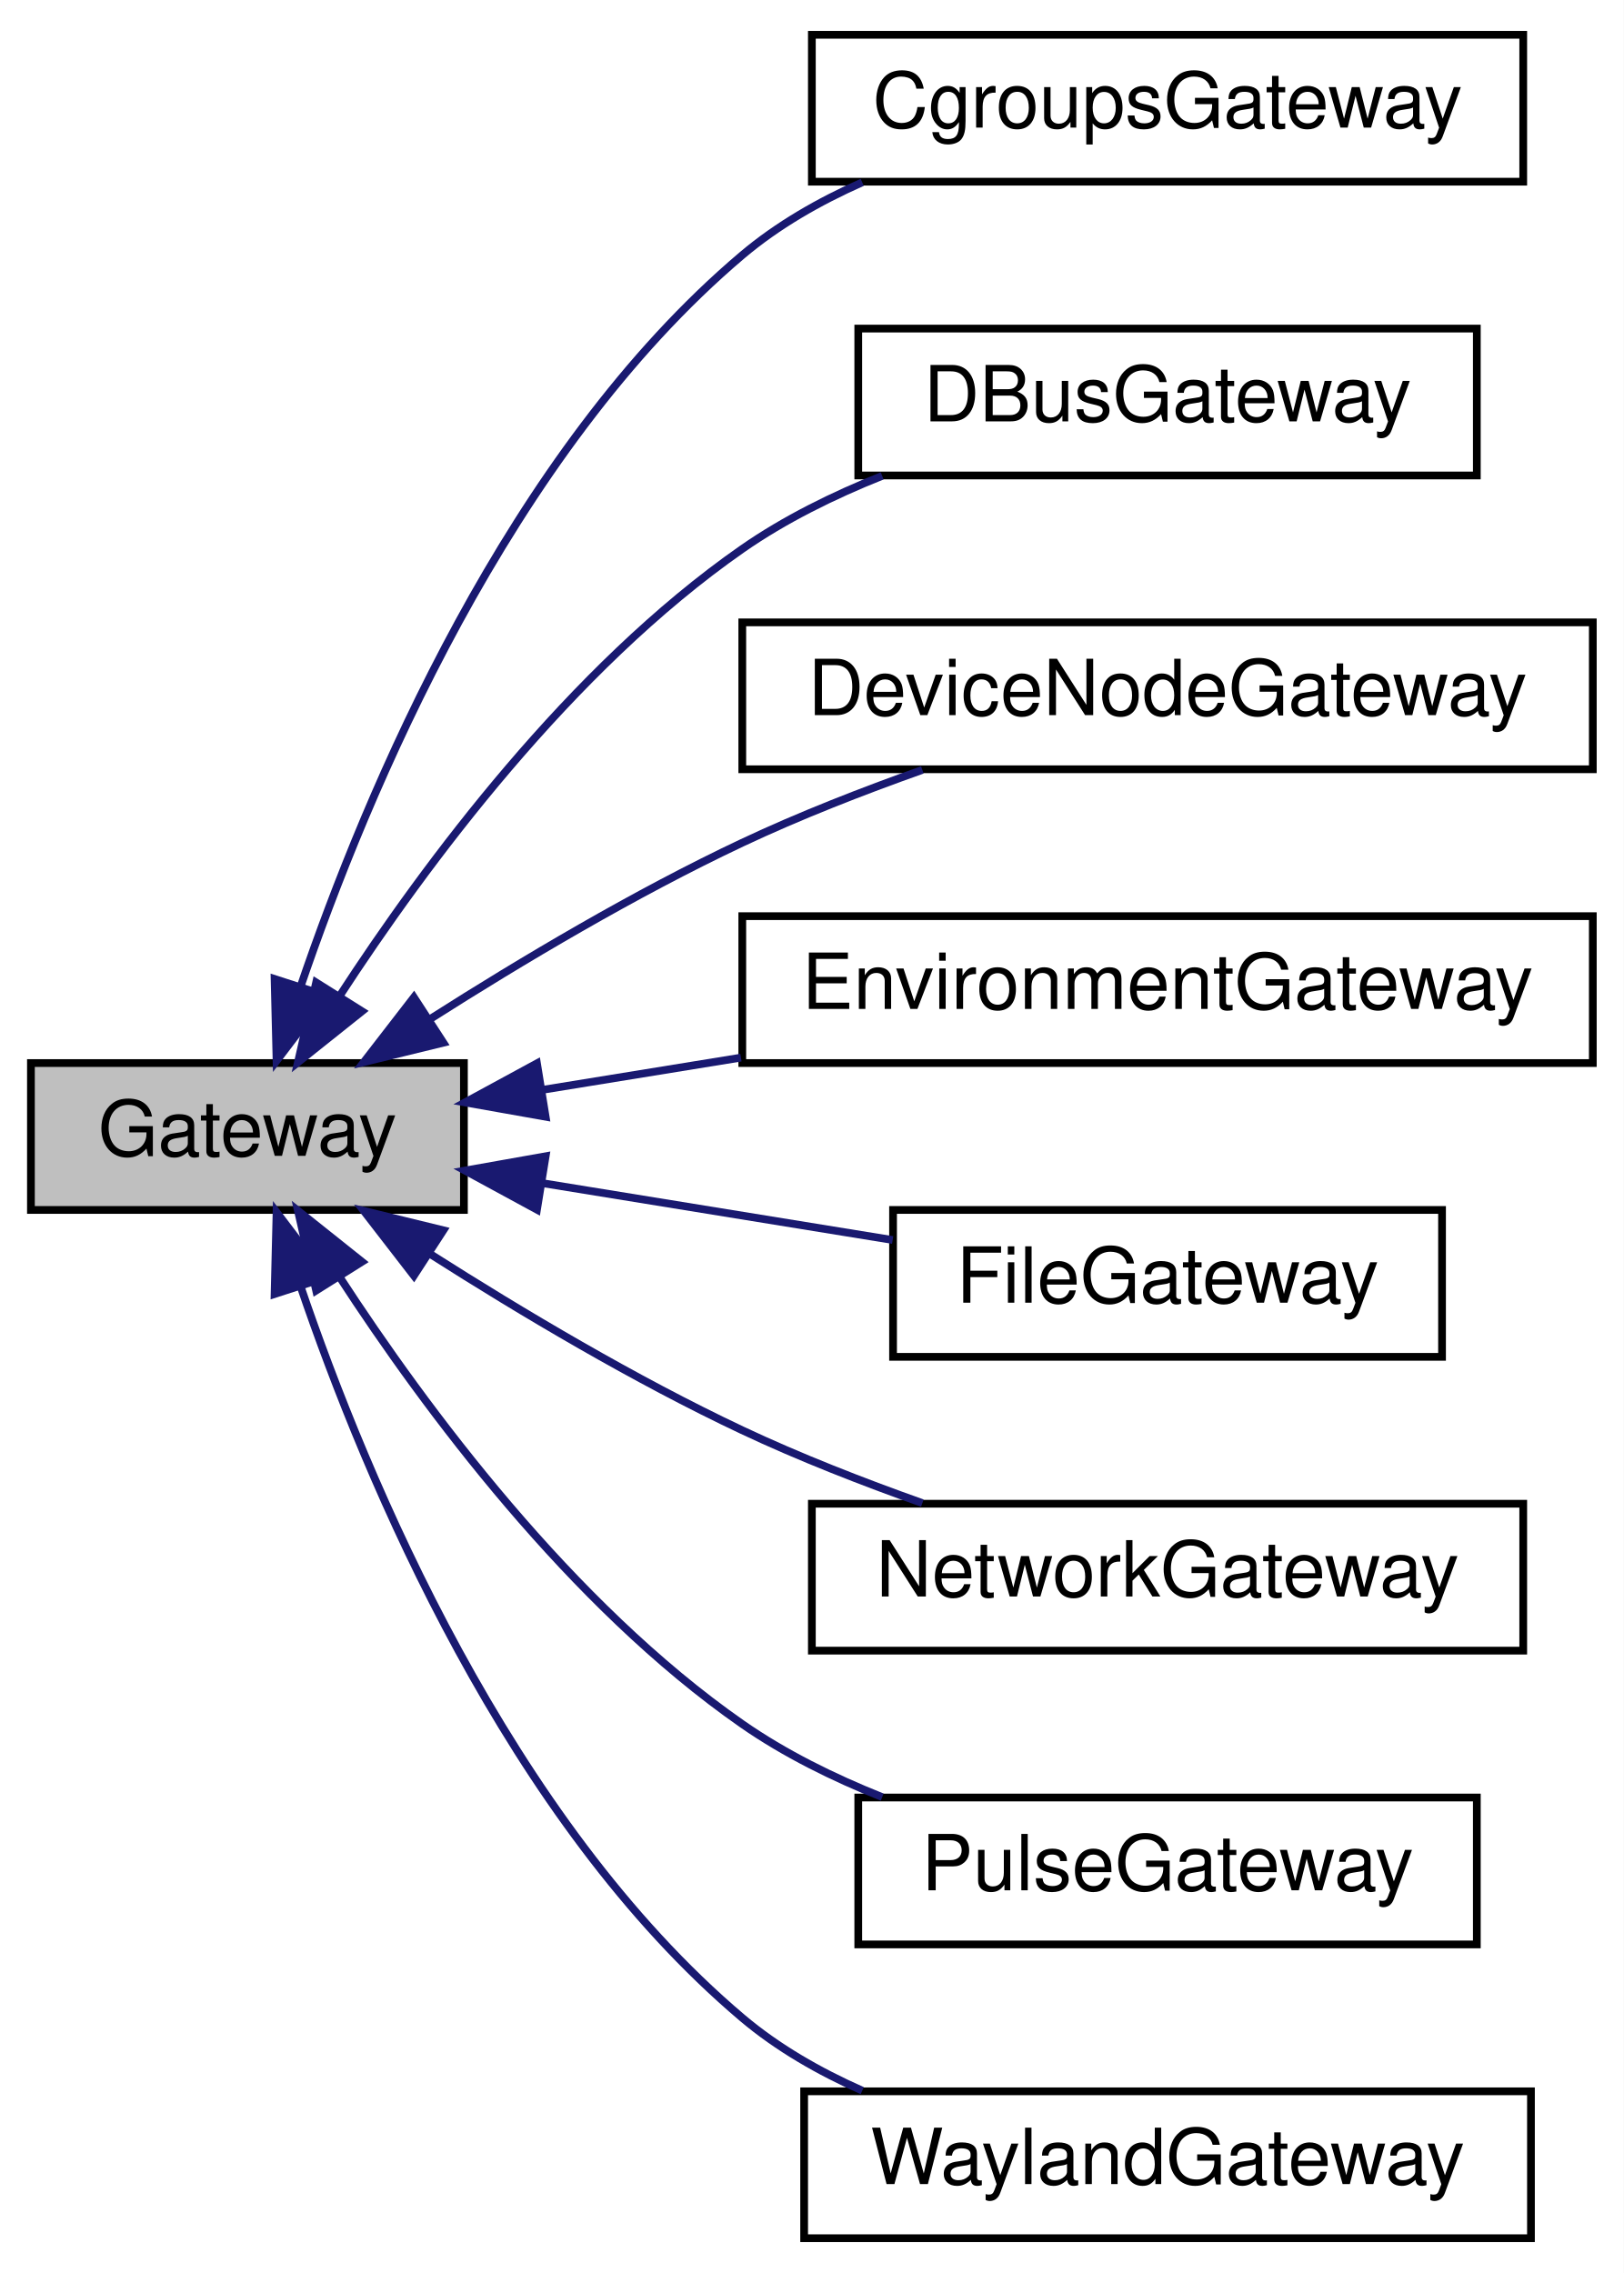
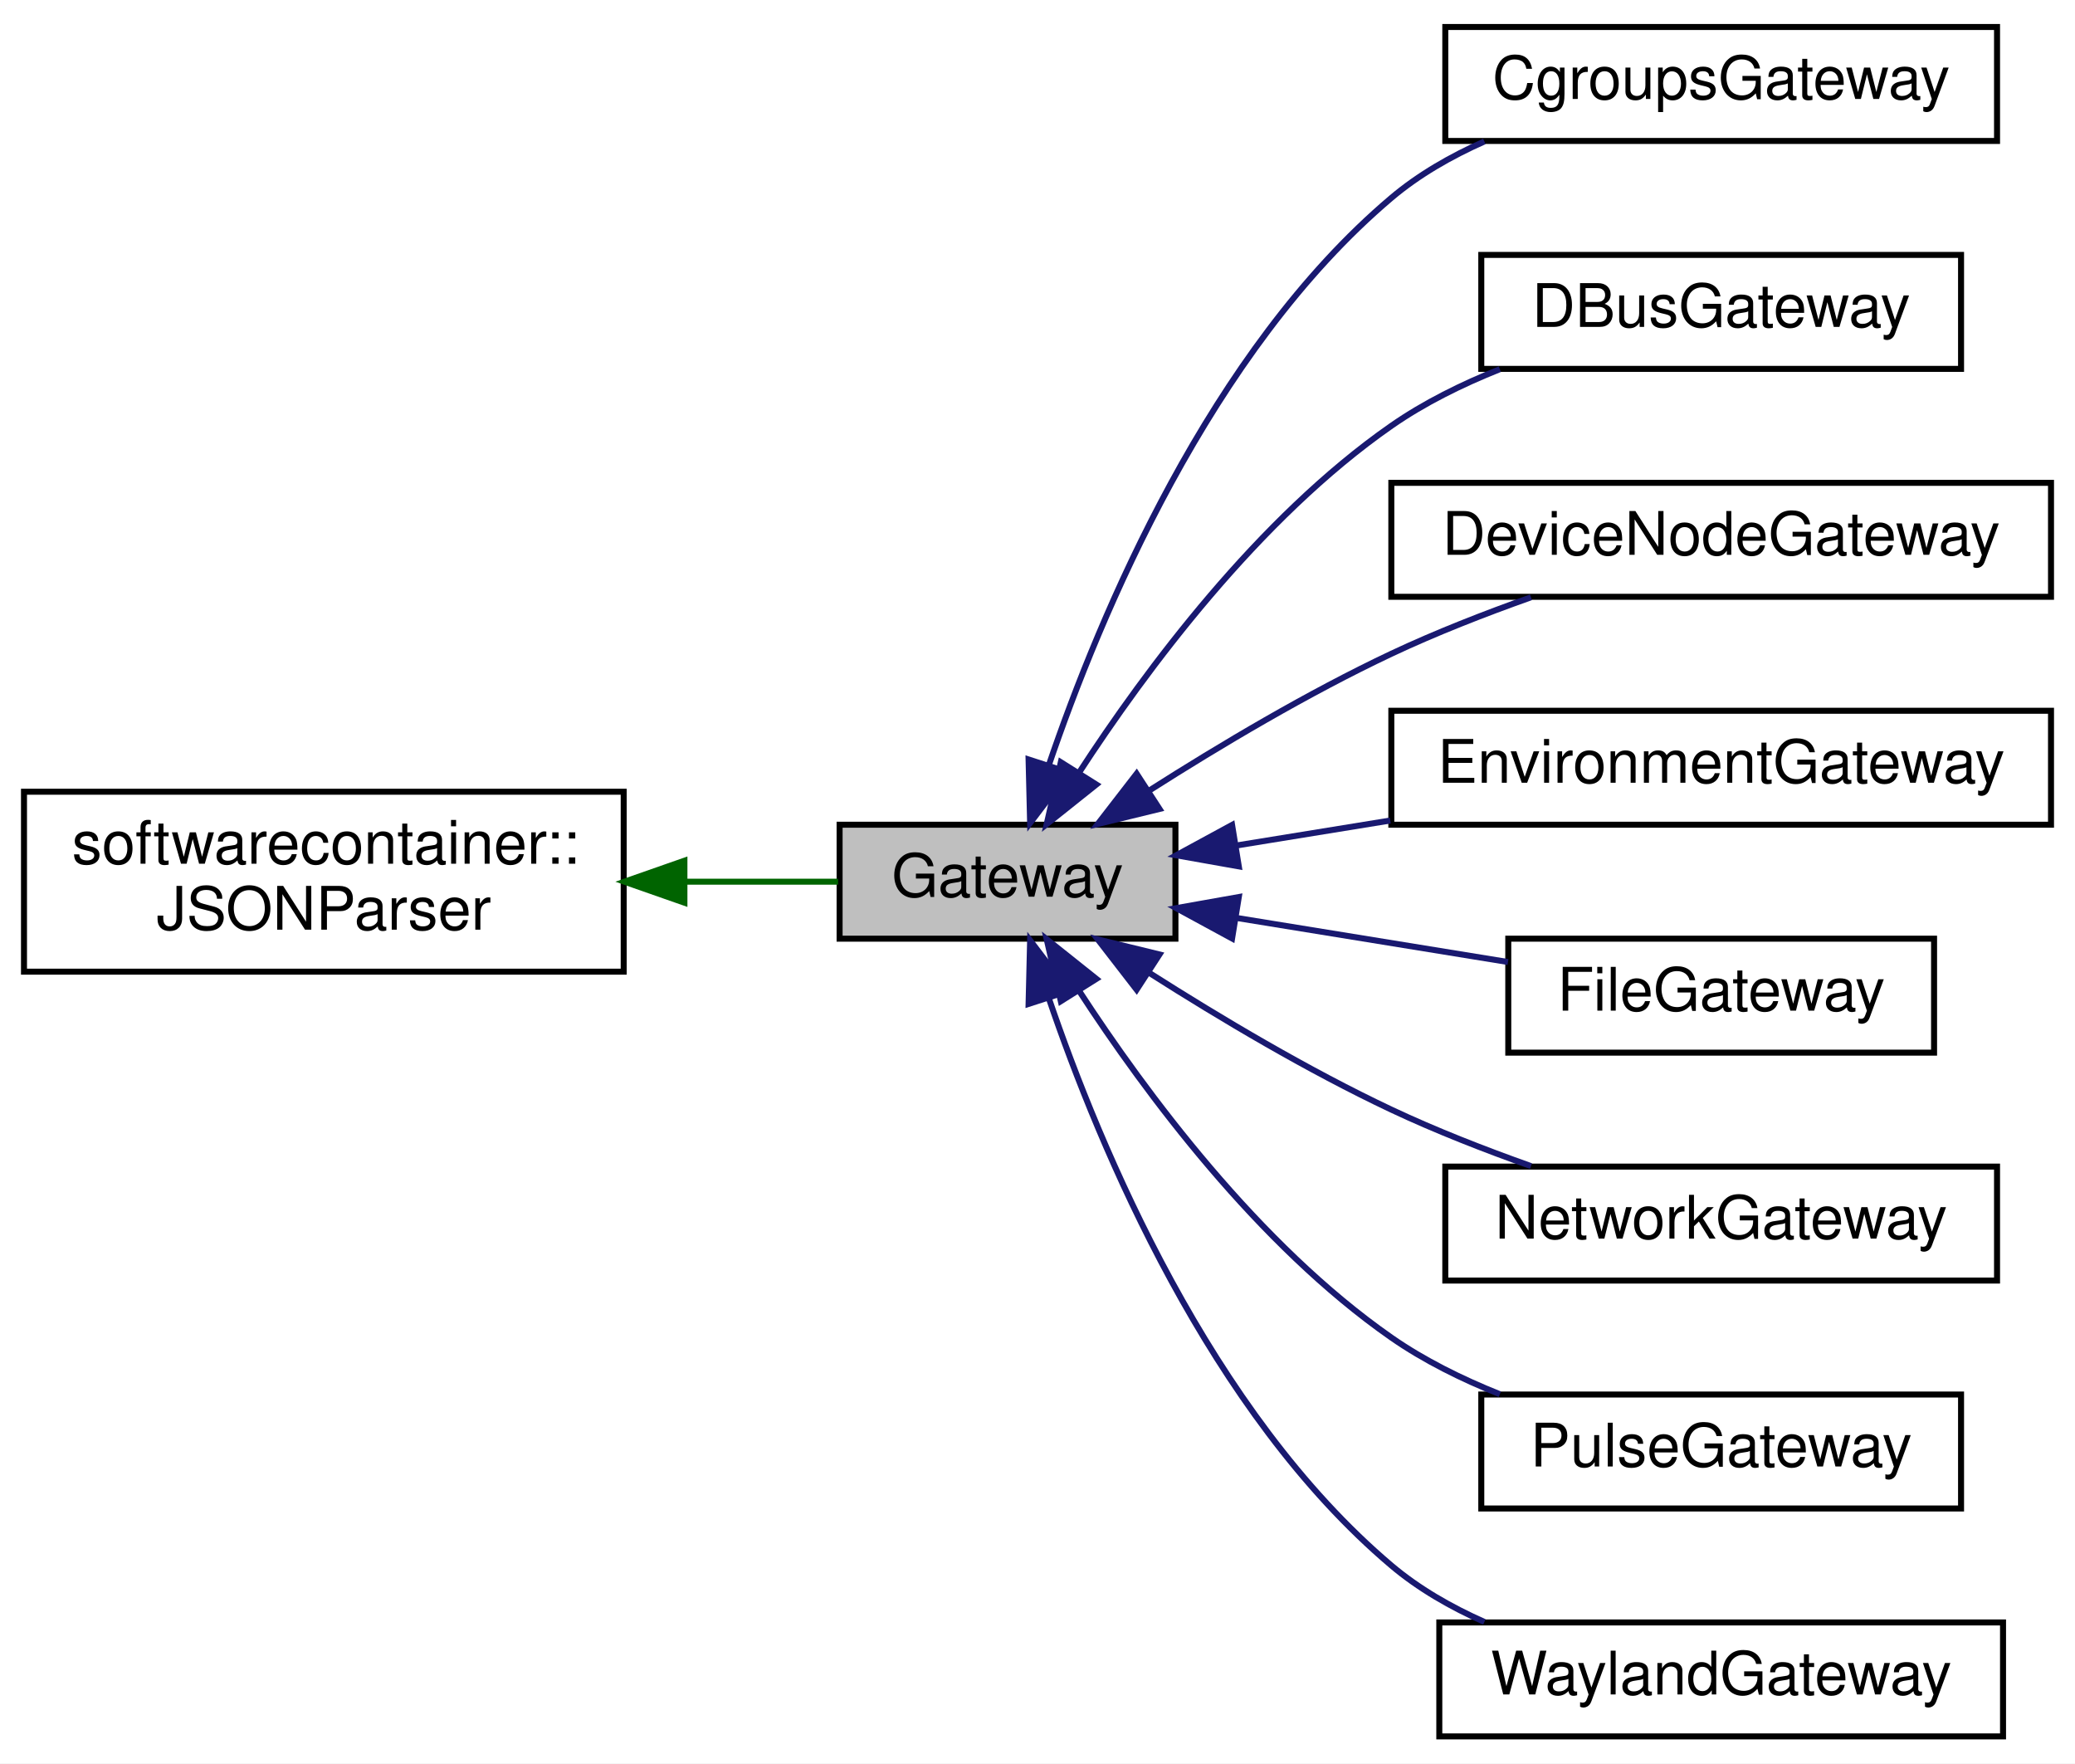
- <svg xmlns="http://www.w3.org/2000/svg" xmlns:xlink="http://www.w3.org/1999/xlink" width="210pt" height="294pt" viewBox="0.00 0.00 210.00 294.00">
+ <svg xmlns="http://www.w3.org/2000/svg" xmlns:xlink="http://www.w3.org/1999/xlink" width="346pt" height="294pt" viewBox="0.00 0.00 346.00 294.00">
  <g id="graph0" class="graph" transform="scale(1 1) rotate(0) translate(4 290)">
-     <polygon fill="white" stroke="none" points="-4,4 -4,-290 206,-290 206,4 -4,4" />
+     <polygon fill="white" stroke="none" points="-4,4 -4,-290 342,-290 342,4 -4,4" />
    <g id="node1" class="node">
-       <polygon fill="#bfbfbf" stroke="black" points="0,-133.5 0,-152.5 56,-152.5 56,-133.5 0,-133.5" />
-       <text text-anchor="middle" x="28" y="-140.5" font-family="Helvetica,sans-Serif" font-size="10.00">Gateway</text>
+       <polygon fill="#bfbfbf" stroke="black" points="136,-133.5 136,-152.5 192,-152.5 192,-133.5 136,-133.5" />
+       <text text-anchor="middle" x="164" y="-140.5" font-family="Helvetica,sans-Serif" font-size="10.00">Gateway</text>
+     </g>
+     <g id="node3" class="node">
+       <g id="a_node3">
+         <a xlink:href="class_cgroups_gateway.html" target="_top" xlink:title="The cgroups gateway sets cgroups related settings for the container. ">
+           <polygon fill="white" stroke="black" points="237,-266.5 237,-285.5 329,-285.5 329,-266.5 237,-266.5" />
+           <text text-anchor="middle" x="283" y="-273.5" font-family="Helvetica,sans-Serif" font-size="10.00">CgroupsGateway</text>
+         </a>
+       </g>
+     </g>
+     <g id="edge2" class="edge">
+       <path fill="none" stroke="midnightblue" d="M170.856,-162.34C179.441,-187.555 197.788,-231.442 228,-257 232.553,-260.851 237.937,-263.941 243.514,-266.414" />
+       <polygon fill="midnightblue" stroke="midnightblue" points="174.174,-161.225 167.768,-152.786 167.513,-163.377 174.174,-161.225" />
+     </g>
+     <g id="node4" class="node">
+       <g id="a_node4">
+         <a xlink:href="class_d_bus_gateway.html" target="_top" xlink:title="DBus Gateway takes care of spawning and killing the DBus proxies. ">
+           <polygon fill="white" stroke="black" points="243,-228.5 243,-247.5 323,-247.5 323,-228.5 243,-228.5" />
+           <text text-anchor="middle" x="283" y="-235.5" font-family="Helvetica,sans-Serif" font-size="10.00">DBusGateway</text>
+         </a>
+       </g>
+     </g>
+     <g id="edge3" class="edge">
+       <path fill="none" stroke="midnightblue" d="M175.907,-161.151C187.043,-178.269 205.812,-203.543 228,-219 233.464,-222.806 239.766,-225.922 246.094,-228.447" />
+       <polygon fill="midnightblue" stroke="midnightblue" points="178.815,-159.201 170.532,-152.595 172.887,-162.924 178.815,-159.201" />
+     </g>
+     <g id="node5" class="node">
+       <g id="a_node5">
+         <a xlink:href="class_device_node_gateway.html" target="_top" xlink:title="This gateway is responsible for exposing device nodes in an LXC container. ">
+           <polygon fill="white" stroke="black" points="228,-190.5 228,-209.5 338,-209.5 338,-190.5 228,-190.5" />
+           <text text-anchor="middle" x="283" y="-197.5" font-family="Helvetica,sans-Serif" font-size="10.00">DeviceNodeGateway</text>
+         </a>
+       </g>
+     </g>
+     <g id="edge4" class="edge">
+       <path fill="none" stroke="midnightblue" d="M187.729,-158.257C199.442,-165.715 214.143,-174.467 228,-181 235.371,-184.475 243.561,-187.673 251.288,-190.416" />
+       <polygon fill="midnightblue" stroke="midnightblue" points="189.342,-155.131 179.049,-152.62 185.53,-161.002 189.342,-155.131" />
+     </g>
+     <g id="node6" class="node">
+       <g id="a_node6">
+         <a xlink:href="class_environment_gateway.html" target="_top" xlink:title="Environment Gateway is used to define environment variables to the container. ">
+           <polygon fill="white" stroke="black" points="228,-152.5 228,-171.5 338,-171.5 338,-152.5 228,-152.5" />
+           <text text-anchor="middle" x="283" y="-159.5" font-family="Helvetica,sans-Serif" font-size="10.00">EnvironmentGateway</text>
+         </a>
+       </g>
+     </g>
+     <g id="edge5" class="edge">
+       <path fill="none" stroke="midnightblue" d="M202.099,-149.025C210.285,-150.354 219.119,-151.788 227.824,-153.202" />
+       <polygon fill="midnightblue" stroke="midnightblue" points="202.568,-145.555 192.136,-147.407 201.446,-152.464 202.568,-145.555" />
+     </g>
+     <g id="node7" class="node">
+       <g id="a_node7">
+         <a xlink:href="class_file_gateway.html" target="_top" xlink:title="This gateway lets you map files (including socket files) or folders from the host into the container'...">
+           <polygon fill="white" stroke="black" points="247.5,-114.5 247.5,-133.5 318.5,-133.5 318.5,-114.5 247.5,-114.5" />
+           <text text-anchor="middle" x="283" y="-121.5" font-family="Helvetica,sans-Serif" font-size="10.00">FileGateway</text>
+         </a>
+       </g>
+     </g>
+     <g id="edge6" class="edge">
+       <path fill="none" stroke="midnightblue" d="M202.265,-136.948C216.747,-134.597 233.238,-131.919 247.45,-129.611" />
+       <polygon fill="midnightblue" stroke="midnightblue" points="201.446,-133.536 192.136,-138.593 202.568,-140.445 201.446,-133.536" />
+     </g>
+     <g id="node8" class="node">
+       <g id="a_node8">
+         <a xlink:href="class_network_gateway.html" target="_top" xlink:title="Sets up and manages network access and routing to the container. ">
+           <polygon fill="white" stroke="black" points="237,-76.5 237,-95.5 329,-95.5 329,-76.5 237,-76.5" />
+           <text text-anchor="middle" x="283" y="-83.5" font-family="Helvetica,sans-Serif" font-size="10.00">NetworkGateway</text>
+         </a>
+       </g>
+     </g>
+     <g id="edge7" class="edge">
+       <path fill="none" stroke="midnightblue" d="M187.729,-127.743C199.442,-120.285 214.143,-111.533 228,-105 235.371,-101.525 243.561,-98.327 251.288,-95.584" />
+       <polygon fill="midnightblue" stroke="midnightblue" points="185.53,-124.998 179.049,-133.38 189.342,-130.869 185.53,-124.998" />
+     </g>
+     <g id="node9" class="node">
+       <g id="a_node9">
+         <a xlink:href="class_pulse_gateway.html" target="_top" xlink:title="The PulseAudio Gateway is used to provide access to the host system PulseAudio server. ">
+           <polygon fill="white" stroke="black" points="243,-38.5 243,-57.5 323,-57.5 323,-38.5 243,-38.5" />
+           <text text-anchor="middle" x="283" y="-45.5" font-family="Helvetica,sans-Serif" font-size="10.00">PulseGateway</text>
+         </a>
+       </g>
+     </g>
+     <g id="edge8" class="edge">
+       <path fill="none" stroke="midnightblue" d="M175.907,-124.849C187.043,-107.731 205.812,-82.457 228,-67 233.464,-63.194 239.766,-60.078 246.094,-57.553" />
+       <polygon fill="midnightblue" stroke="midnightblue" points="172.887,-123.076 170.532,-133.405 178.815,-126.799 172.887,-123.076" />
+     </g>
+     <g id="node10" class="node">
+       <g id="a_node10">
+         <a xlink:href="class_wayland_gateway.html" target="_top" xlink:title="WaylandGateway">
+           <polygon fill="white" stroke="black" points="236,-0.5 236,-19.5 330,-19.5 330,-0.5 236,-0.5" />
+           <text text-anchor="middle" x="283" y="-7.5" font-family="Helvetica,sans-Serif" font-size="10.00">WaylandGateway</text>
+         </a>
+       </g>
+     </g>
+     <g id="edge9" class="edge">
+       <path fill="none" stroke="midnightblue" d="M170.856,-123.66C179.441,-98.445 197.788,-54.558 228,-29 232.553,-25.149 237.937,-22.059 243.514,-19.586" />
+       <polygon fill="midnightblue" stroke="midnightblue" points="167.513,-122.623 167.768,-133.214 174.174,-124.775 167.513,-122.623" />
    </g>
    <g id="node2" class="node">
      <g id="a_node2">
-         <a xlink:href="class_cgroups_gateway.html" target="_top" xlink:title="The cgroups gateway sets cgroups related settings for the container. ">
-           <polygon fill="white" stroke="black" points="101,-266.5 101,-285.5 193,-285.5 193,-266.5 101,-266.5" />
-           <text text-anchor="middle" x="147" y="-273.5" font-family="Helvetica,sans-Serif" font-size="10.00">CgroupsGateway</text>
+         <a xlink:href="classsoftwarecontainer_1_1_j_s_o_n_parser.html" target="_top" xlink:title="Convenience layer for the Jansson JSON parser. ">
+           <polygon fill="white" stroke="black" points="0,-128 0,-158 100,-158 100,-128 0,-128" />
+           <text text-anchor="start" x="8" y="-146" font-family="Helvetica,sans-Serif" font-size="10.00">softwarecontainer::</text>
+           <text text-anchor="middle" x="50" y="-135" font-family="Helvetica,sans-Serif" font-size="10.00">JSONParser</text>
        </a>
      </g>
    </g>
    <g id="edge1" class="edge">
-       <path fill="none" stroke="midnightblue" d="M34.856,-162.34C43.441,-187.555 61.788,-231.442 92,-257 96.553,-260.851 101.937,-263.941 107.514,-266.414" />
-       <polygon fill="midnightblue" stroke="midnightblue" points="38.174,-161.225 31.768,-152.786 31.513,-163.377 38.174,-161.225" />
-     </g>
-     <g id="node3" class="node">
-       <g id="a_node3">
-         <a xlink:href="class_d_bus_gateway.html" target="_top" xlink:title="DBus Gateway takes care of spawning and killing the DBus proxies. ">
-           <polygon fill="white" stroke="black" points="107,-228.5 107,-247.5 187,-247.5 187,-228.5 107,-228.5" />
-           <text text-anchor="middle" x="147" y="-235.5" font-family="Helvetica,sans-Serif" font-size="10.00">DBusGateway</text>
-         </a>
-       </g>
-     </g>
-     <g id="edge2" class="edge">
-       <path fill="none" stroke="midnightblue" d="M39.907,-161.151C51.043,-178.269 69.812,-203.543 92,-219 97.464,-222.806 103.766,-225.922 110.094,-228.447" />
-       <polygon fill="midnightblue" stroke="midnightblue" points="42.815,-159.201 34.532,-152.595 36.887,-162.924 42.815,-159.201" />
-     </g>
-     <g id="node4" class="node">
-       <g id="a_node4">
-         <a xlink:href="class_device_node_gateway.html" target="_top" xlink:title="This gateway is responsible for exposing device nodes in an LXC container. ">
-           <polygon fill="white" stroke="black" points="92,-190.5 92,-209.5 202,-209.5 202,-190.5 92,-190.5" />
-           <text text-anchor="middle" x="147" y="-197.5" font-family="Helvetica,sans-Serif" font-size="10.00">DeviceNodeGateway</text>
-         </a>
-       </g>
-     </g>
-     <g id="edge3" class="edge">
-       <path fill="none" stroke="midnightblue" d="M51.729,-158.257C63.442,-165.715 78.143,-174.467 92,-181 99.371,-184.475 107.561,-187.673 115.288,-190.416" />
-       <polygon fill="midnightblue" stroke="midnightblue" points="53.342,-155.131 43.05,-152.62 49.53,-161.002 53.342,-155.131" />
-     </g>
-     <g id="node5" class="node">
-       <g id="a_node5">
-         <a xlink:href="class_environment_gateway.html" target="_top" xlink:title="Environment Gateway is used to define environment variables to the container. ">
-           <polygon fill="white" stroke="black" points="92,-152.5 92,-171.5 202,-171.5 202,-152.5 92,-152.5" />
-           <text text-anchor="middle" x="147" y="-159.5" font-family="Helvetica,sans-Serif" font-size="10.00">EnvironmentGateway</text>
-         </a>
-       </g>
-     </g>
-     <g id="edge4" class="edge">
-       <path fill="none" stroke="midnightblue" d="M66.099,-149.025C74.285,-150.354 83.119,-151.788 91.824,-153.202" />
-       <polygon fill="midnightblue" stroke="midnightblue" points="66.568,-145.555 56.136,-147.407 65.446,-152.464 66.568,-145.555" />
-     </g>
-     <g id="node6" class="node">
-       <g id="a_node6">
-         <a xlink:href="class_file_gateway.html" target="_top" xlink:title="This gateway lets you map files (including socket files) or folders from the host into the container'...">
-           <polygon fill="white" stroke="black" points="111.5,-114.5 111.5,-133.5 182.5,-133.5 182.5,-114.5 111.5,-114.5" />
-           <text text-anchor="middle" x="147" y="-121.5" font-family="Helvetica,sans-Serif" font-size="10.00">FileGateway</text>
-         </a>
-       </g>
-     </g>
-     <g id="edge5" class="edge">
-       <path fill="none" stroke="midnightblue" d="M66.265,-136.948C80.747,-134.597 97.238,-131.919 111.45,-129.611" />
-       <polygon fill="midnightblue" stroke="midnightblue" points="65.446,-133.536 56.136,-138.593 66.568,-140.445 65.446,-133.536" />
-     </g>
-     <g id="node7" class="node">
-       <g id="a_node7">
-         <a xlink:href="class_network_gateway.html" target="_top" xlink:title="Sets up and manages network access and routing to the container. ">
-           <polygon fill="white" stroke="black" points="101,-76.5 101,-95.5 193,-95.5 193,-76.5 101,-76.5" />
-           <text text-anchor="middle" x="147" y="-83.5" font-family="Helvetica,sans-Serif" font-size="10.00">NetworkGateway</text>
-         </a>
-       </g>
-     </g>
-     <g id="edge6" class="edge">
-       <path fill="none" stroke="midnightblue" d="M51.729,-127.743C63.442,-120.285 78.143,-111.533 92,-105 99.371,-101.525 107.561,-98.327 115.288,-95.584" />
-       <polygon fill="midnightblue" stroke="midnightblue" points="49.53,-124.998 43.05,-133.38 53.342,-130.869 49.53,-124.998" />
-     </g>
-     <g id="node8" class="node">
-       <g id="a_node8">
-         <a xlink:href="class_pulse_gateway.html" target="_top" xlink:title="The PulseAudio Gateway is used to provide access to the host system PulseAudio server. ">
-           <polygon fill="white" stroke="black" points="107,-38.5 107,-57.5 187,-57.5 187,-38.5 107,-38.5" />
-           <text text-anchor="middle" x="147" y="-45.5" font-family="Helvetica,sans-Serif" font-size="10.00">PulseGateway</text>
-         </a>
-       </g>
-     </g>
-     <g id="edge7" class="edge">
-       <path fill="none" stroke="midnightblue" d="M39.907,-124.849C51.043,-107.731 69.812,-82.457 92,-67 97.464,-63.194 103.766,-60.078 110.094,-57.553" />
-       <polygon fill="midnightblue" stroke="midnightblue" points="36.887,-123.076 34.532,-133.405 42.815,-126.799 36.887,-123.076" />
-     </g>
-     <g id="node9" class="node">
-       <g id="a_node9">
-         <a xlink:href="class_wayland_gateway.html" target="_top" xlink:title="WaylandGateway">
-           <polygon fill="white" stroke="black" points="100,-0.5 100,-19.5 194,-19.5 194,-0.5 100,-0.5" />
-           <text text-anchor="middle" x="147" y="-7.5" font-family="Helvetica,sans-Serif" font-size="10.00">WaylandGateway</text>
-         </a>
-       </g>
-     </g>
-     <g id="edge8" class="edge">
-       <path fill="none" stroke="midnightblue" d="M34.856,-123.66C43.441,-98.445 61.788,-54.558 92,-29 96.553,-25.149 101.937,-22.059 107.514,-19.586" />
-       <polygon fill="midnightblue" stroke="midnightblue" points="31.513,-122.623 31.768,-133.214 38.174,-124.775 31.513,-122.623" />
+       <path fill="none" stroke="darkgreen" d="M110.204,-143C119.134,-143 127.954,-143 135.754,-143" />
+       <polygon fill="darkgreen" stroke="darkgreen" points="110.125,-139.5 100.125,-143 110.125,-146.5 110.125,-139.5" />
    </g>
  </g>
</svg>
